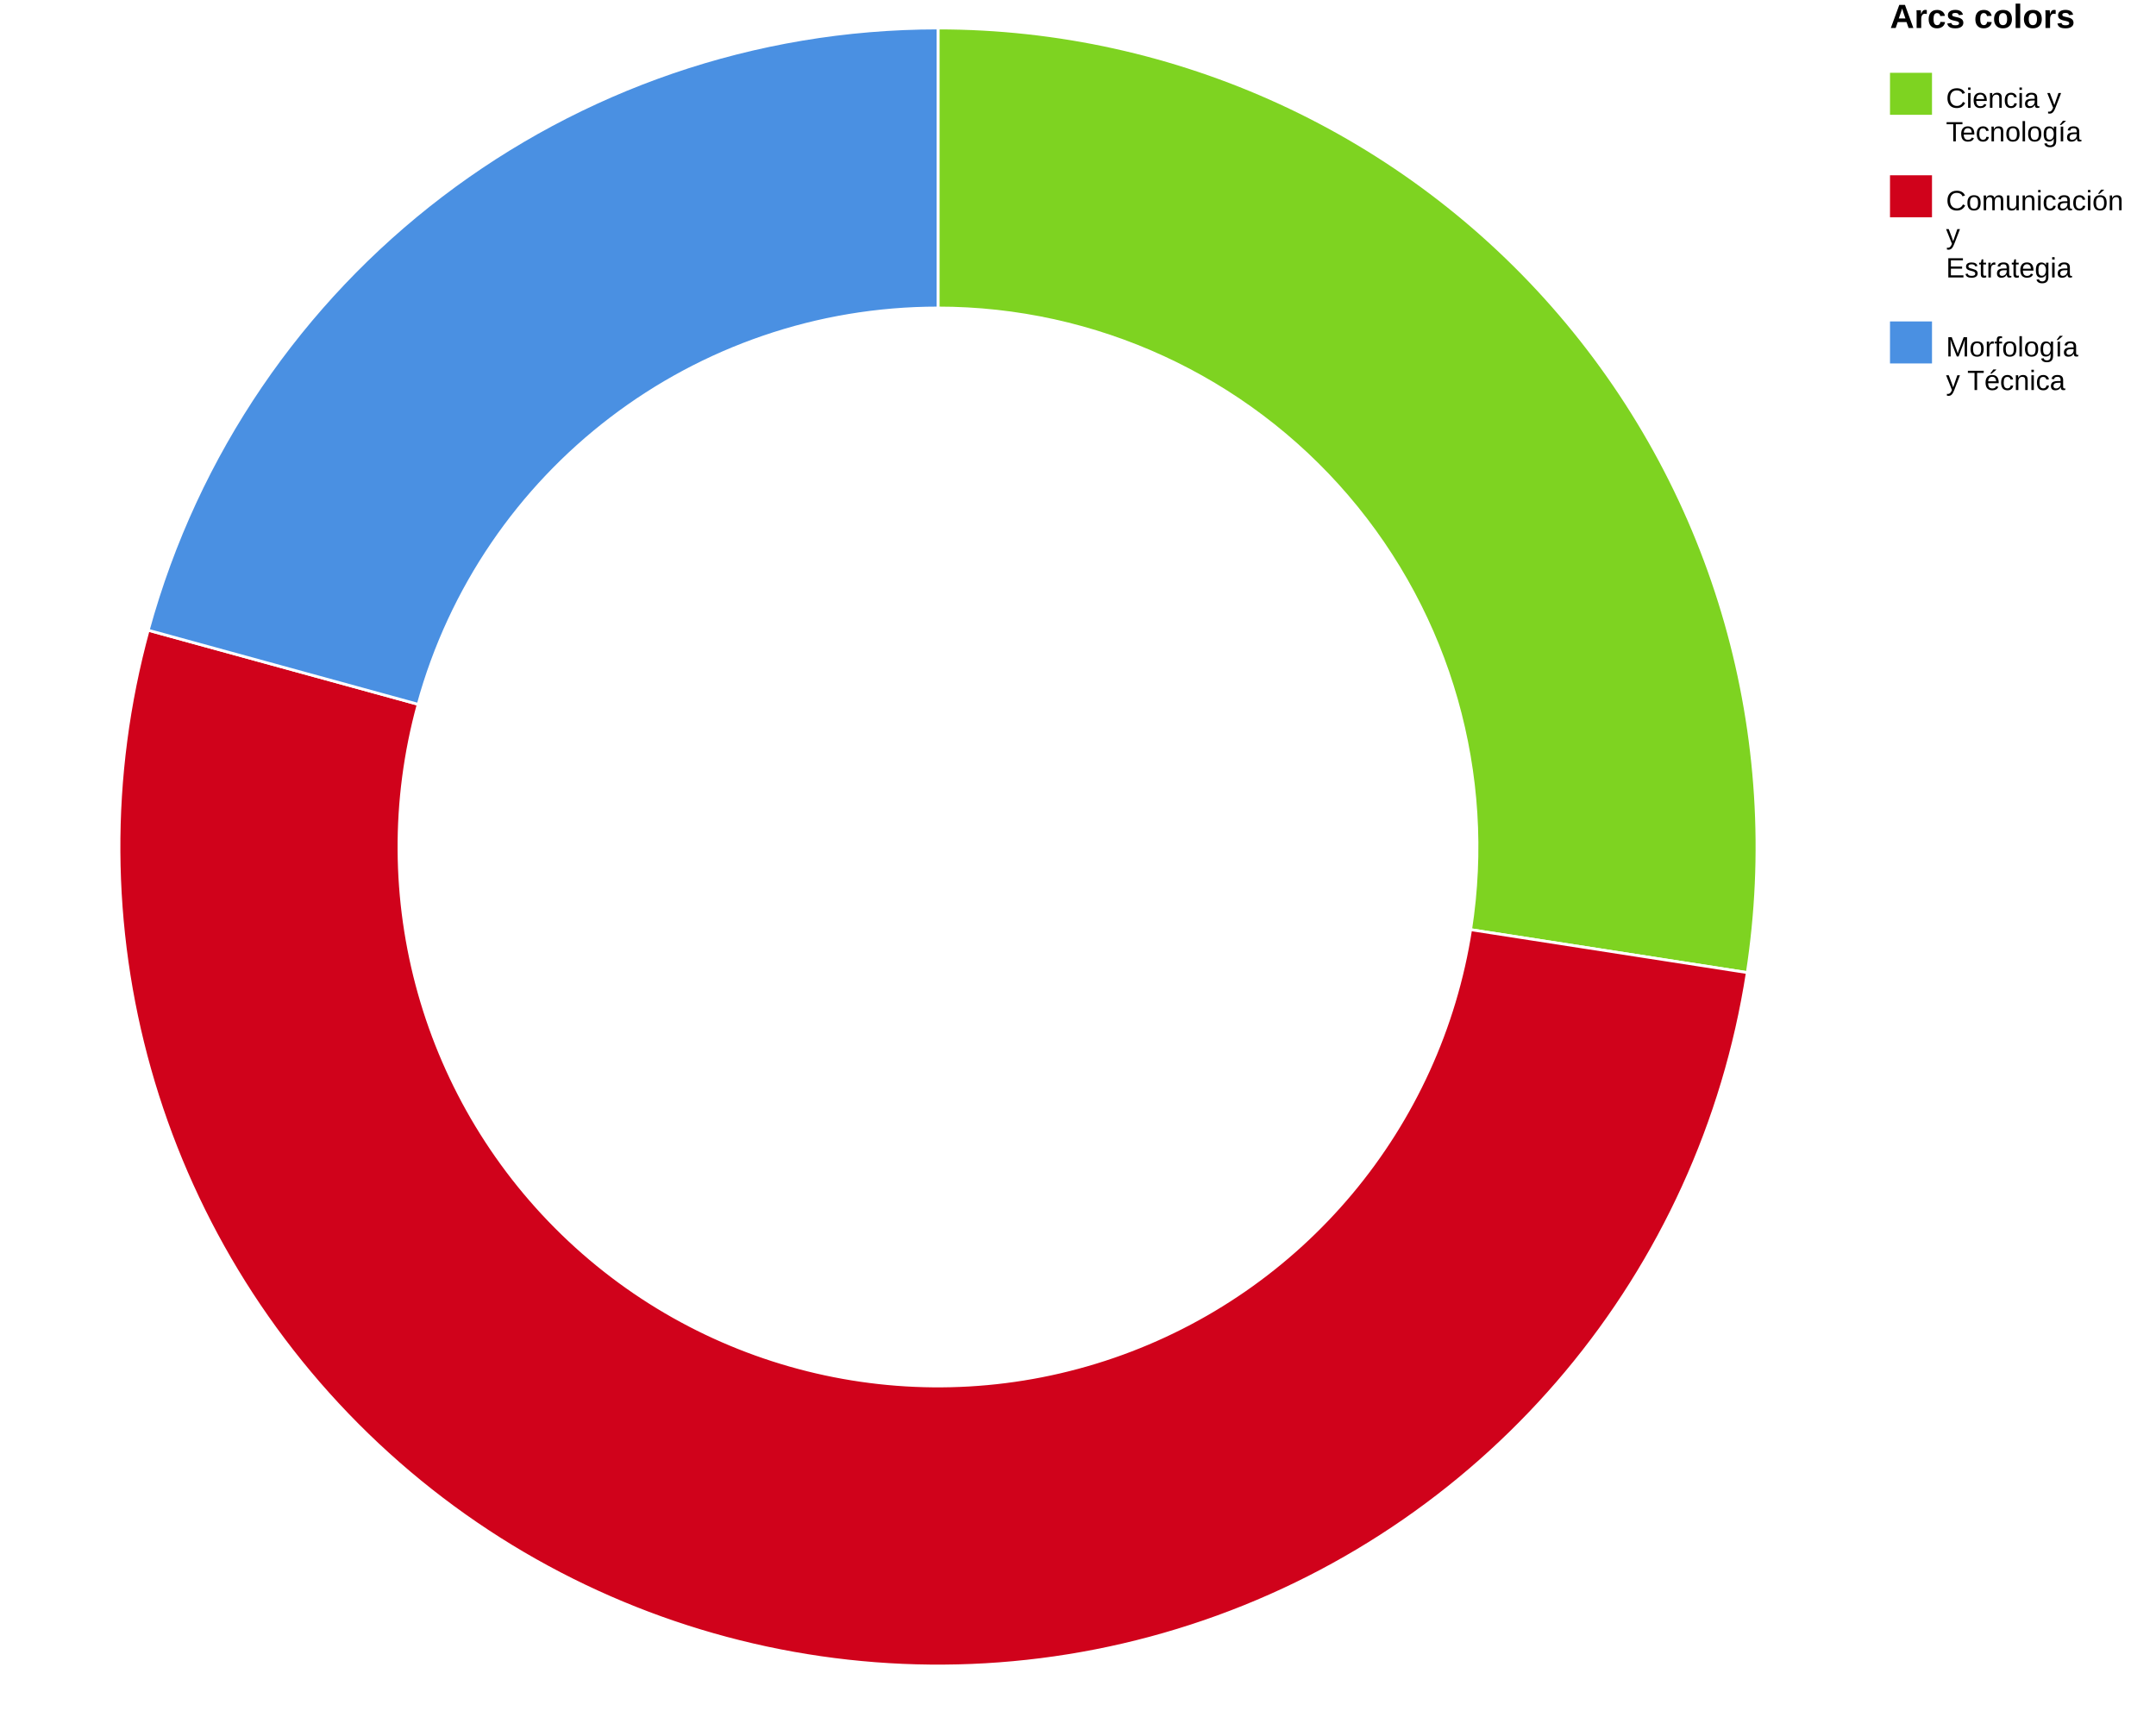
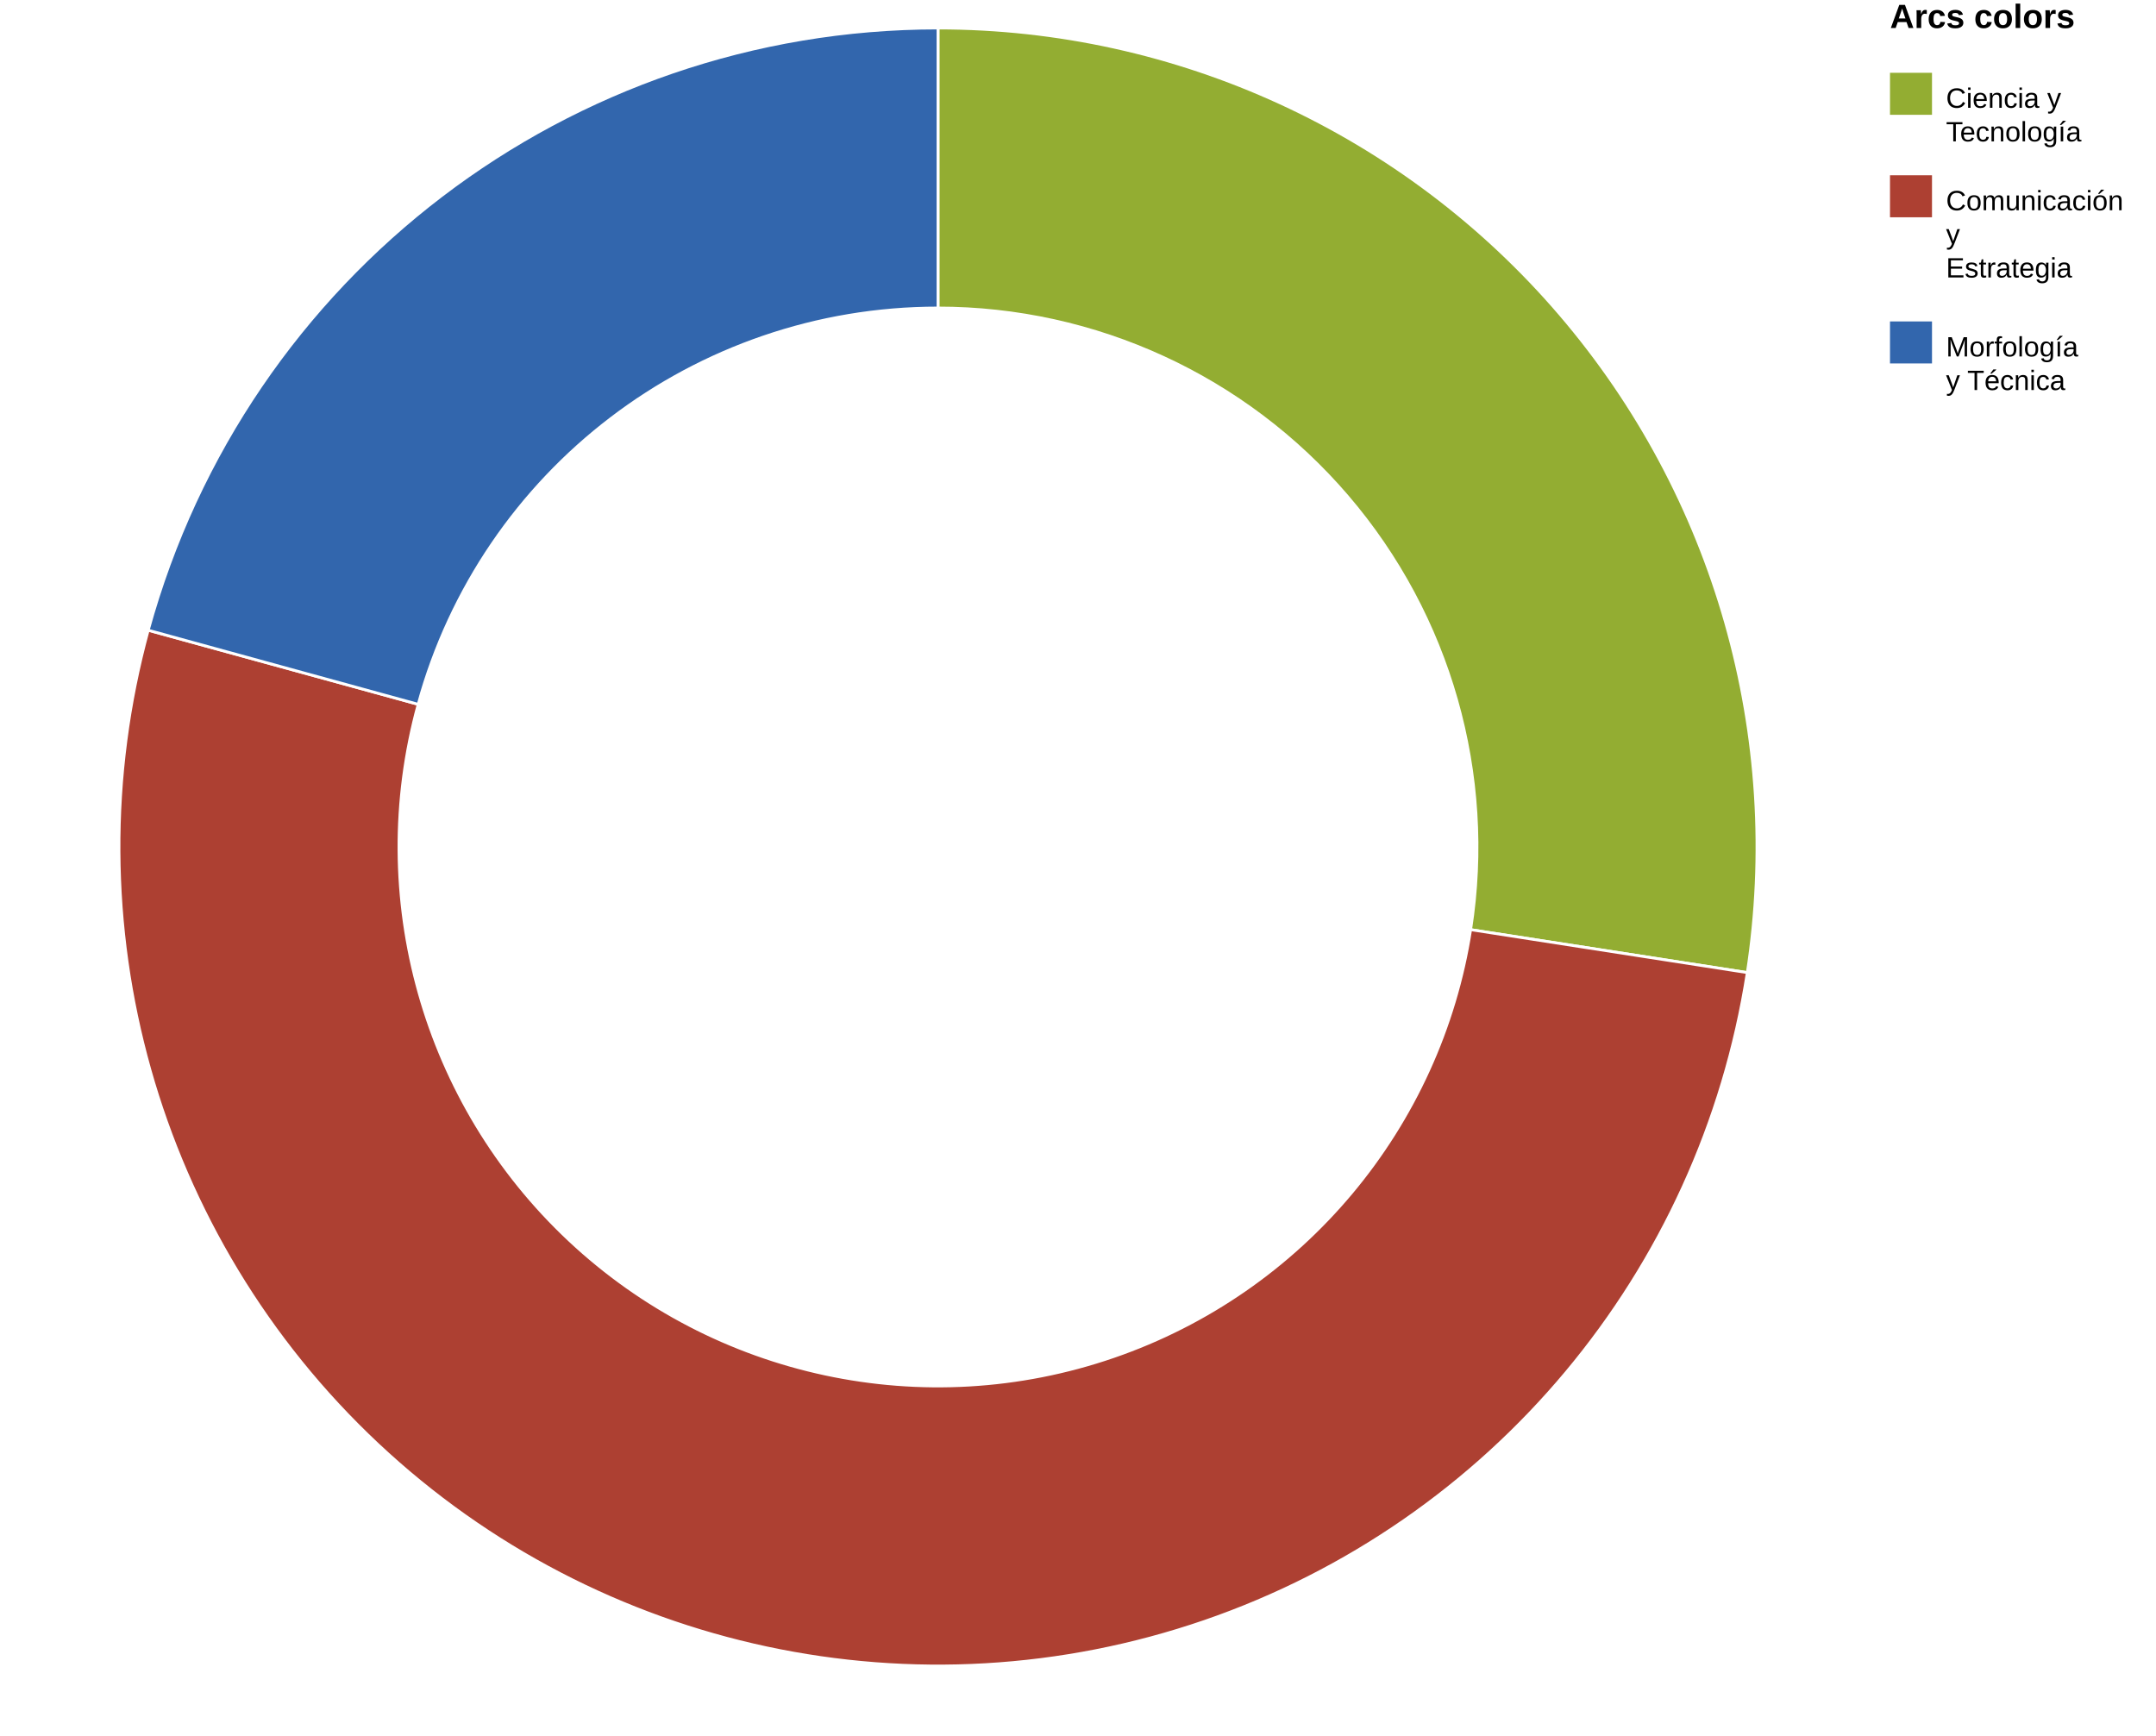
<svg xmlns="http://www.w3.org/2000/svg" width="770" height="620">
  <rect width="770" height="620" x="0" y="0" fill="#FFFFFF" id="background" />
  <g id="viz">
    <g transform="translate(0,0)">
      <g id="pie" transform="translate(335,302.5)">
-         <path fill="#7ed321" stroke="#FFFFFF" d="M1.791045943753004e-14,-292.5A292.5,292.5,0,0,1,289.039,44.86L190.223,29.523A192.5,192.5,0,0,0,1.1787225441793275e-14,-192.5Z" />
-         <path fill="#d0021b" stroke="#FFFFFF" d="M289.039,44.86A292.5,292.5,0,1,1,-282.068,-77.42L-185.635,-50.952A192.5,192.5,0,1,0,190.223,29.523Z" />
-         <path fill="#4a90e2" stroke="#FFFFFF" d="M-282.068,-77.42A292.5,292.5,0,0,1,-5.3731378312590116e-14,-292.5L-3.5361676325379825e-14,-192.5A192.5,192.5,0,0,0,-185.635,-50.952Z" />
+         <path fill="#93ad32" stroke="#FFFFFF" d="M1.791045943753004e-14,-292.5A292.5,292.5,0,0,1,289.039,44.86L190.223,29.523A192.5,192.5,0,0,0,1.1787225441793275e-14,-192.5Z" />
+         <path fill="#ad4032" stroke="#FFFFFF" d="M289.039,44.86A292.5,292.5,0,1,1,-282.068,-77.42L-185.635,-50.952A192.5,192.5,0,1,0,190.223,29.523Z" />
+         <path fill="#3266ad" stroke="#FFFFFF" d="M-282.068,-77.42A292.5,292.5,0,0,1,-5.3731378312590116e-14,-292.5L-3.5361676325379825e-14,-192.5A192.5,192.5,0,0,0,-185.635,-50.952Z" />
      </g>
      <text y="6" x="335" style="font-family: Arial, sans-serif; font-size: 12px; fill: black; font-weight: bold; dominant-baseline: auto; text-anchor: middle;" />
    </g>
  </g>
  <g id="legend" transform="translate(670,10)">
    <g transform="translate(5,0)">
      <g class="legendColor" transform="translate(0,0)">
        <g class="legendCells" transform="translate(0,16)">
          <g class="cell" transform="translate(0, 0)">
-             <rect class="swatch" height="15" width="15" style="fill: rgb(126, 211, 33);" />
+             <rect class="swatch" height="15" width="15" style="fill: rgb(147, 173, 50);" />
            <text class="label" transform="translate( 20, 12.5)" font-family="&quot;Arial&quot;, sans-serif" font-size="10px">
              <tspan x="0" dy="0em">Ciencia y</tspan>
              <tspan x="0" dy="1.2em">Tecnología</tspan>
            </text>
          </g>
          <g class="cell" transform="translate(0, 36.6)">
-             <rect class="swatch" height="15" width="15" style="fill: rgb(208, 2, 27);" />
+             <rect class="swatch" height="15" width="15" style="fill: rgb(173, 64, 50);" />
            <text class="label" transform="translate( 20, 12.5)" font-family="&quot;Arial&quot;, sans-serif" font-size="10px">
              <tspan x="0" dy="0em">Comunicación</tspan>
              <tspan x="0" dy="1.2em">y</tspan>
              <tspan x="0" dy="1.2em">Estrategia</tspan>
            </text>
          </g>
          <g class="cell" transform="translate(0, 88.8)">
-             <rect class="swatch" height="15" width="15" style="fill: rgb(74, 144, 226);" />
+             <rect class="swatch" height="15" width="15" style="fill: rgb(50, 102, 173);" />
            <text class="label" transform="translate( 20, 12.5)" font-family="&quot;Arial&quot;, sans-serif" font-size="10px">
              <tspan x="0" dy="0em">Morfología</tspan>
              <tspan x="0" dy="1.2em">y Técnica</tspan>
            </text>
          </g>
        </g>
        <text class="legendTitle" font-family="&quot;Arial&quot;, sans-serif" font-size="12px" font-weight="bold">
          <tspan x="0" dy="0em">Arcs colors</tspan>
        </text>
      </g>
    </g>
  </g>
</svg>
